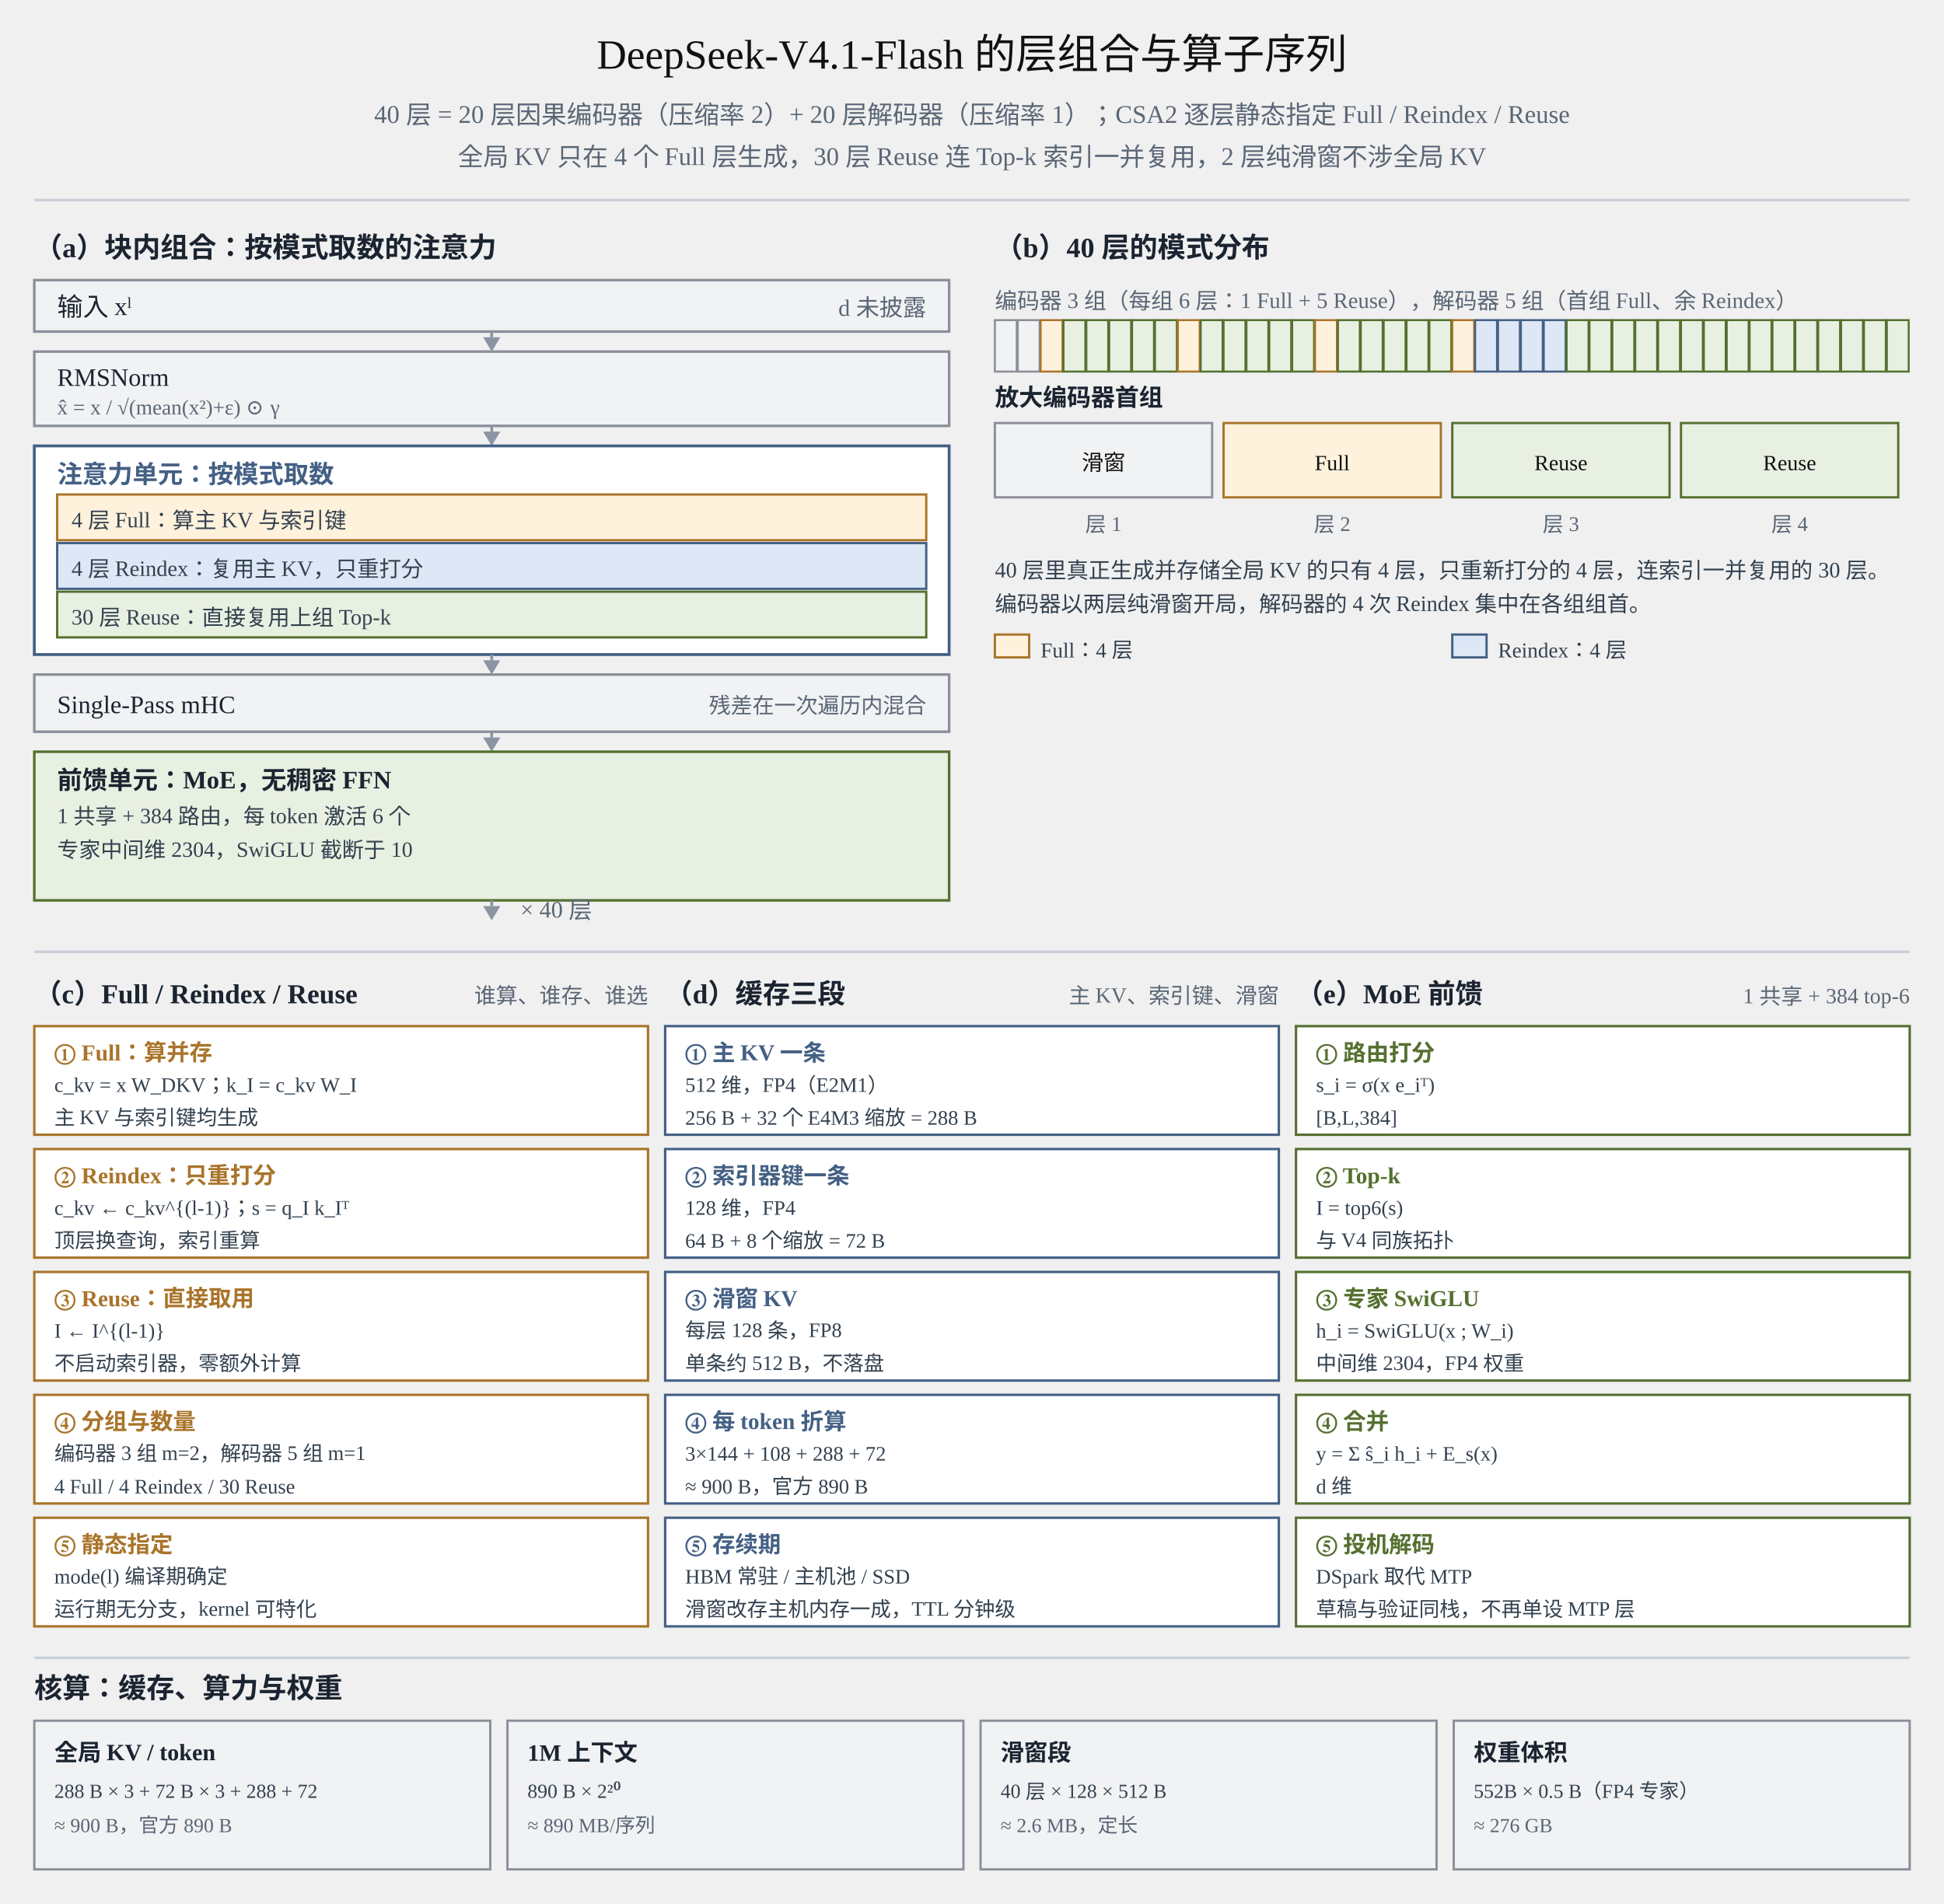
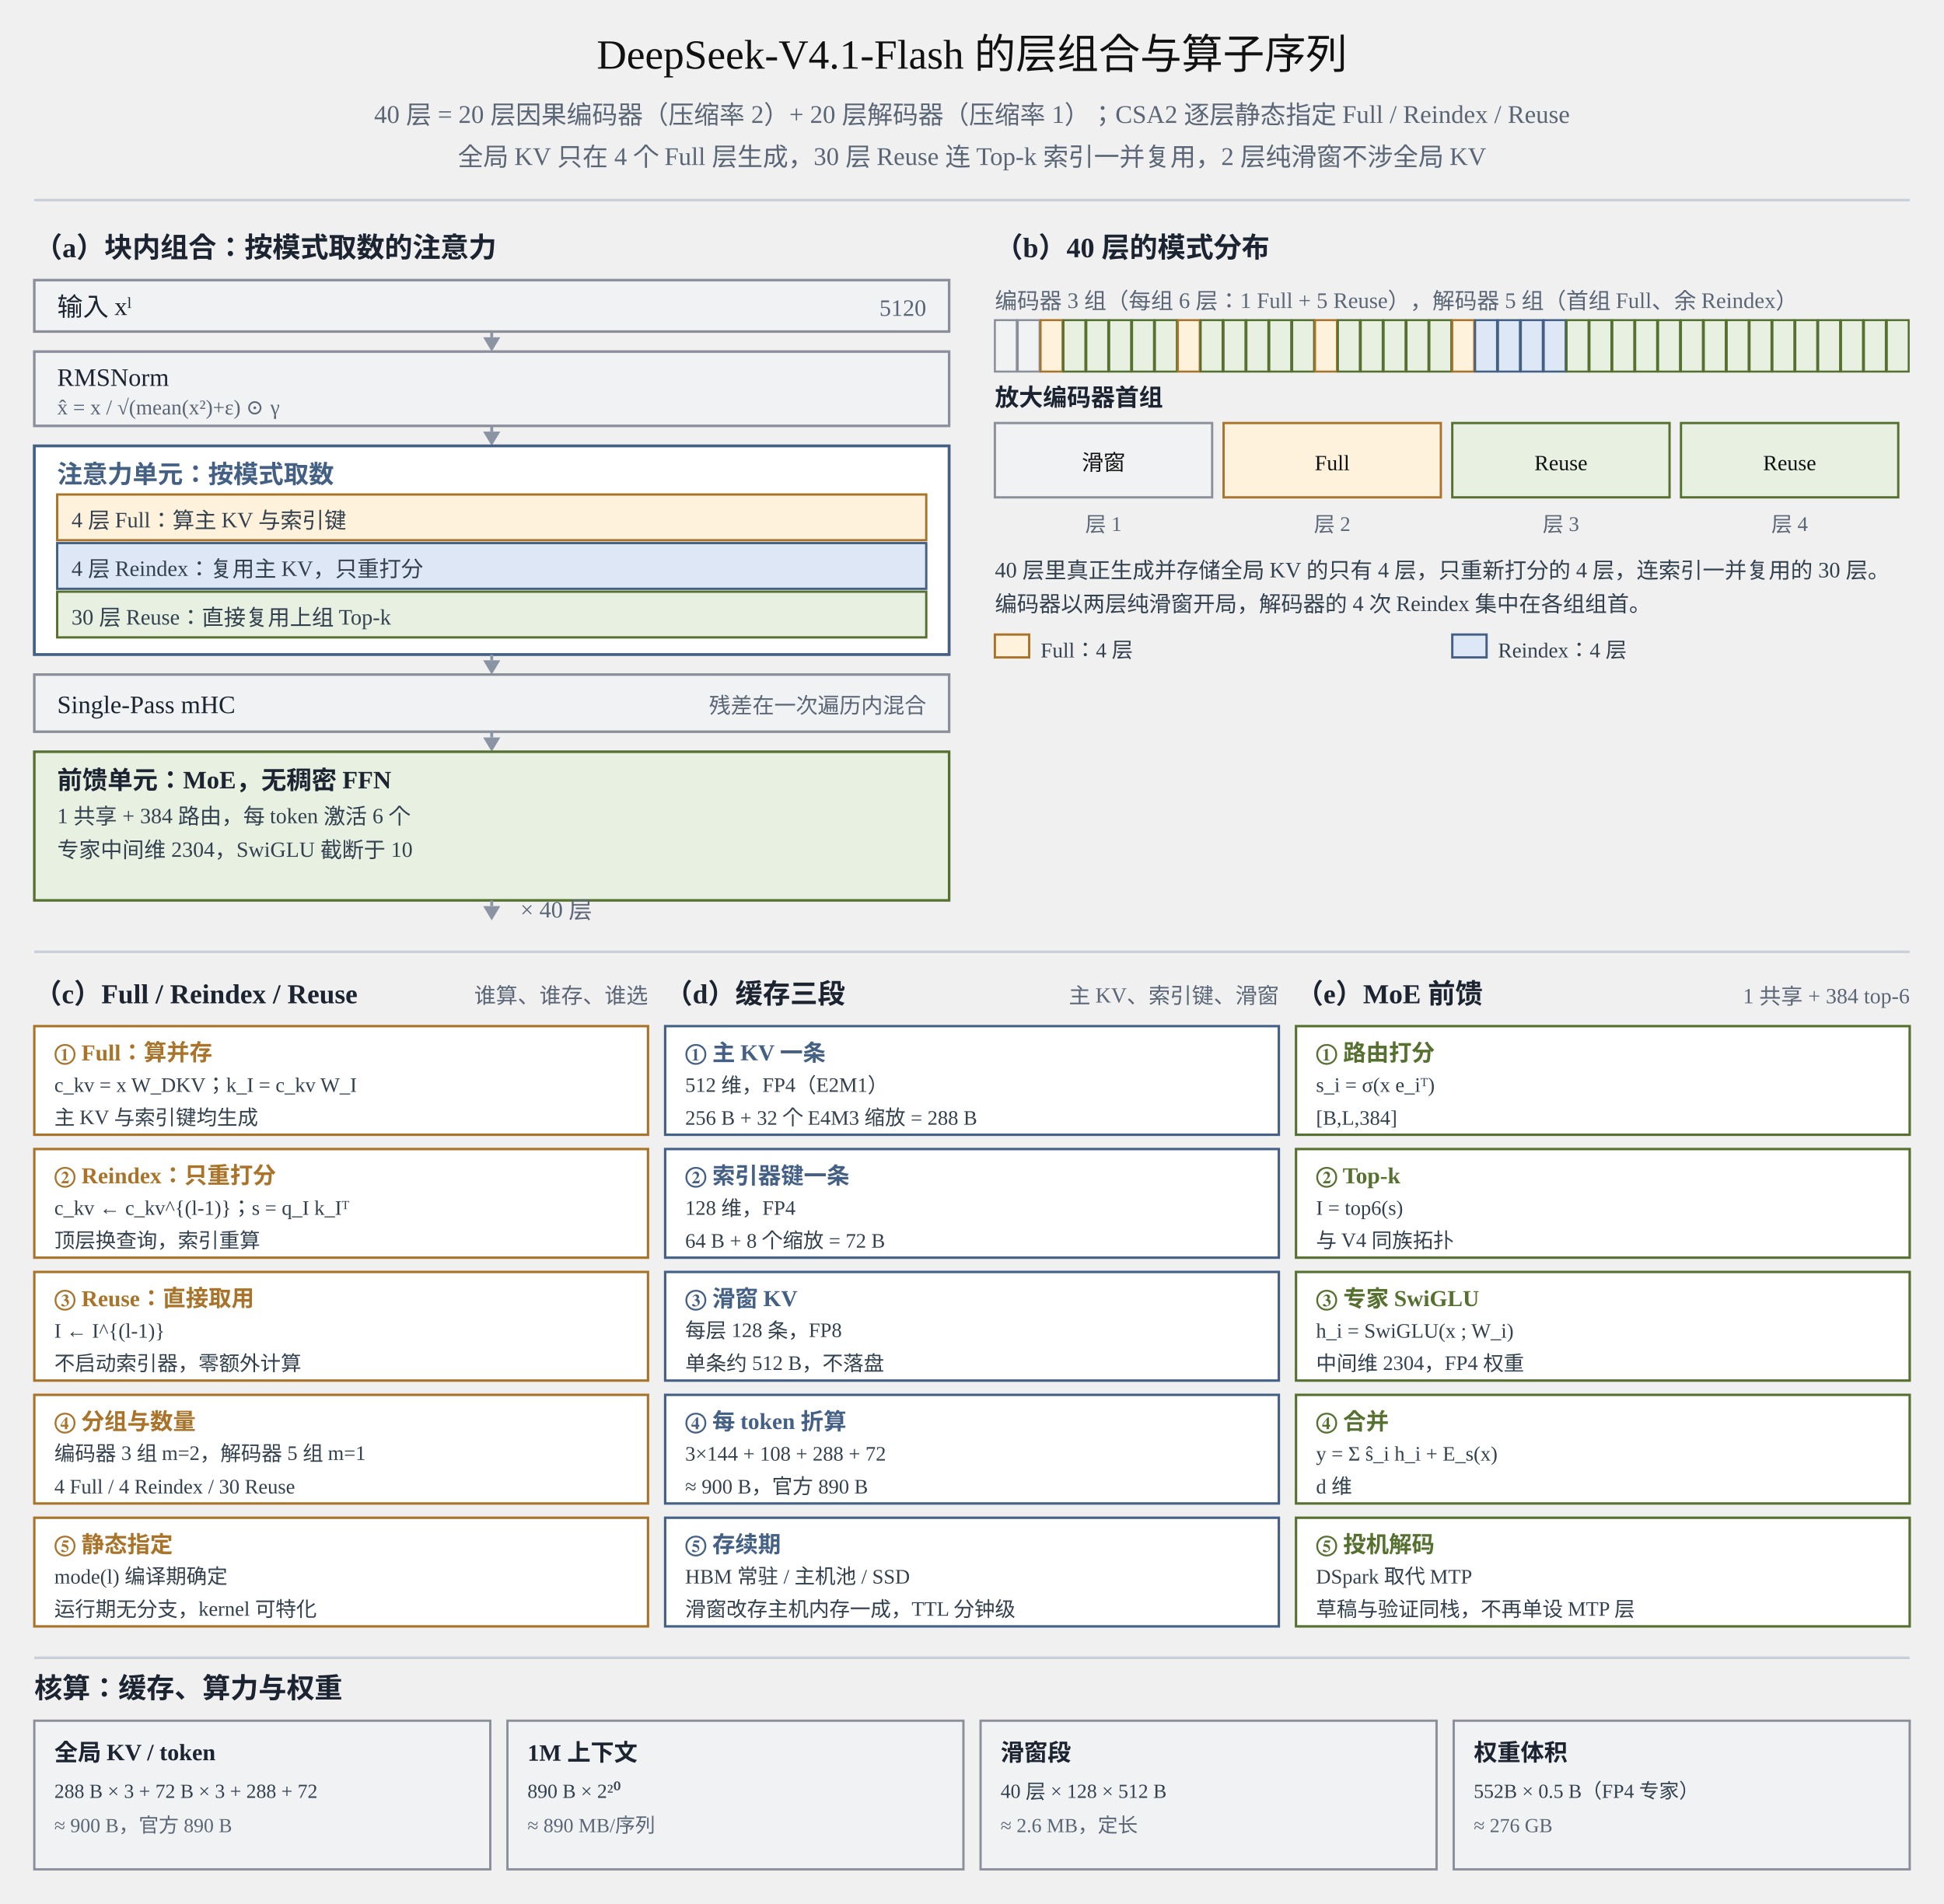
<svg xmlns="http://www.w3.org/2000/svg" width="680" height="666" viewBox="0 0 680 666" font-family="Georgia, 'Times New Roman', serif">
  <text x="340.0" y="24" font-size="14.5" fill="#111111" text-anchor="middle">DeepSeek-V4.1-Flash 的层组合与算子序列</text>
  <text x="340.0" y="43" font-size="8.9" fill="#5a6675" text-anchor="middle">40 层 = 20 层因果编码器（压缩率 2）+ 20 层解码器（压缩率 1）；CSA2 逐层静态指定 Full / Reindex / Reuse</text>
  <text x="340.0" y="58" font-size="8.9" fill="#5a6675" text-anchor="middle">全局 KV 只在 4 个 Full 层生成，30 层 Reuse 连 Top-k 索引一并复用，2 层纯滑窗不涉全局 KV</text>
  <line x1="12" y1="70" x2="668" y2="70" stroke="#c9cfd8" stroke-width="0.9" />
  <text x="12" y="90" font-size="9.8" fill="#1b2430" font-weight="bold">（a）块内组合：按模式取数的注意力</text>
  <text x="348" y="90" font-size="9.8" fill="#1b2430" font-weight="bold">（b）40 层的模式分布</text>
  <g transform="translate(0,98.0)">
    <rect x="12" y="0.0" width="320" height="18" fill="#f1f2f4" stroke="#8b8f99" stroke-width="0.9" />
  </g>
  <g transform="translate(0,98.0)">
    <text x="20" y="12.5" font-size="9.0" fill="#1b2430">输入 xˡ</text>
  </g>
  <g transform="translate(0,98.0)">
-     <text x="324" y="12.5" font-size="8.2" fill="#5a6675" text-anchor="end">d 未披露</text>
+     <text x="324" y="12.5" font-size="8.2" fill="#5a6675" text-anchor="end">5120</text>
  </g>
  <g transform="translate(0,98.0)">
    <line x1="172.0" y1="18.0" x2="172.0" y2="20.0" stroke="#8a94a3" stroke-width="1" />
    <path d="M169.0,20.0 L172.0,25.0 L175.0,20.0 z" fill="#8a94a3" />
  </g>
  <g transform="translate(0,98.0)">
    <rect x="12" y="25.0" width="320" height="26" fill="#f1f2f4" stroke="#8b8f99" stroke-width="0.9" />
  </g>
  <g transform="translate(0,98.0)">
    <text x="20" y="37.0" font-size="8.8" fill="#1b2430">RMSNorm</text>
  </g>
  <g transform="translate(0,98.0)">
    <text x="20" y="47.0" font-size="7.4" fill="#5a6675">x̂ = x / √(mean(x²)+ε) ⊙ γ</text>
  </g>
  <g transform="translate(0,98.0)">
    <line x1="172.0" y1="51.0" x2="172.0" y2="53.0" stroke="#8a94a3" stroke-width="1" />
    <path d="M169.0,53.0 L172.0,58.0 L175.0,53.0 z" fill="#8a94a3" />
  </g>
  <g transform="translate(0,98.0)">
    <rect x="12" y="58.0" width="320" height="73" fill="#ffffff" stroke="#446084" stroke-width="1.0" />
  </g>
  <g transform="translate(0,98.0)">
    <text x="20" y="71.0" font-size="8.8" fill="#446084" font-weight="bold">注意力单元：按模式取数</text>
  </g>
  <g transform="translate(0,98.0)">
    <rect x="20" y="75.0" width="304" height="16" fill="#fff2dc" stroke="#a9742a" stroke-width="0.8" />
  </g>
  <g transform="translate(0,98.0)">
    <text x="25" y="86.5" font-size="7.7" fill="#33414f">4 层 Full：算主 KV 与索引键</text>
  </g>
  <g transform="translate(0,98.0)">
    <rect x="20" y="92.0" width="304" height="16" fill="#dde7f5" stroke="#446084" stroke-width="0.8" />
  </g>
  <g transform="translate(0,98.0)">
    <text x="25" y="103.5" font-size="7.7" fill="#33414f">4 层 Reindex：复用主 KV，只重打分</text>
  </g>
  <g transform="translate(0,98.0)">
    <rect x="20" y="109.0" width="304" height="16" fill="#e8f0e2" stroke="#55702f" stroke-width="0.8" />
  </g>
  <g transform="translate(0,98.0)">
    <text x="25" y="120.5" font-size="7.7" fill="#33414f">30 层 Reuse：直接复用上组 Top-k</text>
  </g>
  <g transform="translate(0,98.0)">
    <line x1="172.0" y1="131.0" x2="172.0" y2="133.0" stroke="#8a94a3" stroke-width="1" />
    <path d="M169.0,133.0 L172.0,138.0 L175.0,133.0 z" fill="#8a94a3" />
  </g>
  <g transform="translate(0,98.0)">
    <rect x="12" y="138.0" width="320" height="20" fill="#f1f2f4" stroke="#8b8f99" stroke-width="0.9" />
  </g>
  <g transform="translate(0,98.0)">
    <text x="20" y="151.5" font-size="8.8" fill="#1b2430">Single-Pass mHC</text>
  </g>
  <g transform="translate(0,98.0)">
    <text x="324" y="151.5" font-size="7.6" fill="#5a6675" text-anchor="end">残差在一次遍历内混合</text>
  </g>
  <g transform="translate(0,98.0)">
    <line x1="172.0" y1="158.0" x2="172.0" y2="160.0" stroke="#8a94a3" stroke-width="1" />
    <path d="M169.0,160.0 L172.0,165.0 L175.0,160.0 z" fill="#8a94a3" />
  </g>
  <g transform="translate(0,98.0)">
    <rect x="12" y="165.0" width="320" height="52" fill="#e8f0e2" stroke="#55702f" stroke-width="0.9" />
  </g>
  <g transform="translate(0,98.0)">
    <text x="20" y="178.0" font-size="8.8" fill="#1b2430" font-weight="bold">前馈单元：MoE，无稠密 FFN</text>
  </g>
  <g transform="translate(0,98.0)">
    <text x="20" y="190.0" font-size="7.6" fill="#33414f">1 共享 + 384 路由，每 token 激活 6 个</text>
  </g>
  <g transform="translate(0,98.0)">
    <text x="20" y="202.0" font-size="7.6" fill="#33414f">专家中间维 2304，SwiGLU 截断于 10</text>
  </g>
  <g transform="translate(0,98.0)">
    <line x1="172.0" y1="217.0" x2="172.0" y2="219.0" stroke="#8a94a3" stroke-width="1" />
    <path d="M169.0,219.0 L172.0,224.0 L175.0,219.0 z" fill="#8a94a3" />
  </g>
  <g transform="translate(0,98.0)">
    <text x="182.0" y="223.0" font-size="8.2" fill="#5a6675">× 40 层</text>
  </g>
  <g transform="translate(0,98.0)">
    <text x="348" y="10.0" font-size="7.8" fill="#5a6675">编码器 3 组（每组 6 层：1 Full + 5 Reuse），解码器 5 组（首组 Full、余 Reindex）</text>
  </g>
  <g transform="translate(0,98.0)">
    <rect x="348.0" y="14.0" width="7.65" height="18" fill="#f1f2f4" stroke="#8b8f99" stroke-width="0.7" />
  </g>
  <g transform="translate(0,98.0)">
    <rect x="356.0" y="14.0" width="7.65" height="18" fill="#f1f2f4" stroke="#8b8f99" stroke-width="0.7" />
  </g>
  <g transform="translate(0,98.0)">
    <rect x="364.0" y="14.0" width="7.65" height="18" fill="#fff2dc" stroke="#a9742a" stroke-width="0.7" />
  </g>
  <g transform="translate(0,98.0)">
    <rect x="372.0" y="14.0" width="7.65" height="18" fill="#e8f0e2" stroke="#55702f" stroke-width="0.7" />
  </g>
  <g transform="translate(0,98.0)">
    <rect x="380.0" y="14.0" width="7.65" height="18" fill="#e8f0e2" stroke="#55702f" stroke-width="0.7" />
  </g>
  <g transform="translate(0,98.0)">
    <rect x="388.0" y="14.0" width="7.65" height="18" fill="#e8f0e2" stroke="#55702f" stroke-width="0.7" />
  </g>
  <g transform="translate(0,98.0)">
    <rect x="396.0" y="14.0" width="7.65" height="18" fill="#e8f0e2" stroke="#55702f" stroke-width="0.7" />
  </g>
  <g transform="translate(0,98.0)">
    <rect x="404.0" y="14.0" width="7.65" height="18" fill="#e8f0e2" stroke="#55702f" stroke-width="0.7" />
  </g>
  <g transform="translate(0,98.0)">
    <rect x="412.0" y="14.0" width="7.65" height="18" fill="#fff2dc" stroke="#a9742a" stroke-width="0.7" />
  </g>
  <g transform="translate(0,98.0)">
    <rect x="420.0" y="14.0" width="7.65" height="18" fill="#e8f0e2" stroke="#55702f" stroke-width="0.7" />
  </g>
  <g transform="translate(0,98.0)">
    <rect x="428.0" y="14.0" width="7.65" height="18" fill="#e8f0e2" stroke="#55702f" stroke-width="0.7" />
  </g>
  <g transform="translate(0,98.0)">
    <rect x="436.0" y="14.0" width="7.65" height="18" fill="#e8f0e2" stroke="#55702f" stroke-width="0.7" />
  </g>
  <g transform="translate(0,98.0)">
    <rect x="444.0" y="14.0" width="7.65" height="18" fill="#e8f0e2" stroke="#55702f" stroke-width="0.7" />
  </g>
  <g transform="translate(0,98.0)">
    <rect x="452.0" y="14.0" width="7.65" height="18" fill="#e8f0e2" stroke="#55702f" stroke-width="0.7" />
  </g>
  <g transform="translate(0,98.0)">
    <rect x="460.0" y="14.0" width="7.65" height="18" fill="#fff2dc" stroke="#a9742a" stroke-width="0.7" />
  </g>
  <g transform="translate(0,98.0)">
    <rect x="468.0" y="14.0" width="7.65" height="18" fill="#e8f0e2" stroke="#55702f" stroke-width="0.7" />
  </g>
  <g transform="translate(0,98.0)">
    <rect x="476.0" y="14.0" width="7.65" height="18" fill="#e8f0e2" stroke="#55702f" stroke-width="0.7" />
  </g>
  <g transform="translate(0,98.0)">
    <rect x="484.0" y="14.0" width="7.65" height="18" fill="#e8f0e2" stroke="#55702f" stroke-width="0.7" />
  </g>
  <g transform="translate(0,98.0)">
    <rect x="492.0" y="14.0" width="7.65" height="18" fill="#e8f0e2" stroke="#55702f" stroke-width="0.7" />
  </g>
  <g transform="translate(0,98.0)">
    <rect x="500.0" y="14.0" width="7.65" height="18" fill="#e8f0e2" stroke="#55702f" stroke-width="0.7" />
  </g>
  <g transform="translate(0,98.0)">
    <rect x="508.0" y="14.0" width="7.65" height="18" fill="#fff2dc" stroke="#a9742a" stroke-width="0.7" />
  </g>
  <g transform="translate(0,98.0)">
    <rect x="516.0" y="14.0" width="7.65" height="18" fill="#dde7f5" stroke="#446084" stroke-width="0.7" />
  </g>
  <g transform="translate(0,98.0)">
    <rect x="524.0" y="14.0" width="7.65" height="18" fill="#dde7f5" stroke="#446084" stroke-width="0.7" />
  </g>
  <g transform="translate(0,98.0)">
    <rect x="532.0" y="14.0" width="7.65" height="18" fill="#dde7f5" stroke="#446084" stroke-width="0.7" />
  </g>
  <g transform="translate(0,98.0)">
    <rect x="540.0" y="14.0" width="7.65" height="18" fill="#dde7f5" stroke="#446084" stroke-width="0.7" />
  </g>
  <g transform="translate(0,98.0)">
    <rect x="548.0" y="14.0" width="7.65" height="18" fill="#e8f0e2" stroke="#55702f" stroke-width="0.7" />
  </g>
  <g transform="translate(0,98.0)">
    <rect x="556.0" y="14.0" width="7.65" height="18" fill="#e8f0e2" stroke="#55702f" stroke-width="0.7" />
  </g>
  <g transform="translate(0,98.0)">
    <rect x="564.0" y="14.0" width="7.65" height="18" fill="#e8f0e2" stroke="#55702f" stroke-width="0.7" />
  </g>
  <g transform="translate(0,98.0)">
    <rect x="572.0" y="14.0" width="7.65" height="18" fill="#e8f0e2" stroke="#55702f" stroke-width="0.7" />
  </g>
  <g transform="translate(0,98.0)">
    <rect x="580.0" y="14.0" width="7.65" height="18" fill="#e8f0e2" stroke="#55702f" stroke-width="0.7" />
  </g>
  <g transform="translate(0,98.0)">
    <rect x="588.0" y="14.0" width="7.65" height="18" fill="#e8f0e2" stroke="#55702f" stroke-width="0.7" />
  </g>
  <g transform="translate(0,98.0)">
    <rect x="596.0" y="14.0" width="7.65" height="18" fill="#e8f0e2" stroke="#55702f" stroke-width="0.7" />
  </g>
  <g transform="translate(0,98.0)">
    <rect x="604.0" y="14.0" width="7.65" height="18" fill="#e8f0e2" stroke="#55702f" stroke-width="0.7" />
  </g>
  <g transform="translate(0,98.0)">
    <rect x="612.0" y="14.0" width="7.65" height="18" fill="#e8f0e2" stroke="#55702f" stroke-width="0.7" />
  </g>
  <g transform="translate(0,98.0)">
    <rect x="620.0" y="14.0" width="7.65" height="18" fill="#e8f0e2" stroke="#55702f" stroke-width="0.7" />
  </g>
  <g transform="translate(0,98.0)">
    <rect x="628.0" y="14.0" width="7.65" height="18" fill="#e8f0e2" stroke="#55702f" stroke-width="0.7" />
  </g>
  <g transform="translate(0,98.0)">
    <rect x="636.0" y="14.0" width="7.65" height="18" fill="#e8f0e2" stroke="#55702f" stroke-width="0.7" />
  </g>
  <g transform="translate(0,98.0)">
    <rect x="644.0" y="14.0" width="7.65" height="18" fill="#e8f0e2" stroke="#55702f" stroke-width="0.7" />
  </g>
  <g transform="translate(0,98.0)">
    <rect x="652.0" y="14.0" width="7.65" height="18" fill="#e8f0e2" stroke="#55702f" stroke-width="0.7" />
  </g>
  <g transform="translate(0,98.0)">
    <rect x="660.0" y="14.0" width="7.65" height="18" fill="#e8f0e2" stroke="#55702f" stroke-width="0.7" />
  </g>
  <g transform="translate(0,98.0)">
    <text x="348" y="44.0" font-size="8.4" fill="#1b2430" font-weight="bold">放大编码器首组</text>
  </g>
  <g transform="translate(0,98.0)">
    <rect x="348.0" y="50.0" width="76.0" height="26" fill="#f1f2f4" stroke="#8b8f99" stroke-width="0.8" />
  </g>
  <g transform="translate(0,98.0)">
    <text x="386.0" y="66.5" font-size="7.6" fill="#111111" text-anchor="middle">滑窗</text>
  </g>
  <g transform="translate(0,98.0)">
    <text x="386.0" y="88.0" font-size="7.3" fill="#5a6675" text-anchor="middle">层 1</text>
  </g>
  <g transform="translate(0,98.0)">
    <rect x="428.0" y="50.0" width="76.0" height="26" fill="#fff2dc" stroke="#a9742a" stroke-width="0.8" />
  </g>
  <g transform="translate(0,98.0)">
    <text x="466.0" y="66.5" font-size="7.6" fill="#111111" text-anchor="middle">Full</text>
  </g>
  <g transform="translate(0,98.0)">
    <text x="466.0" y="88.0" font-size="7.3" fill="#5a6675" text-anchor="middle">层 2</text>
  </g>
  <g transform="translate(0,98.0)">
    <rect x="508.0" y="50.0" width="76.0" height="26" fill="#e8f0e2" stroke="#55702f" stroke-width="0.8" />
  </g>
  <g transform="translate(0,98.0)">
    <text x="546.0" y="66.5" font-size="7.6" fill="#111111" text-anchor="middle">Reuse</text>
  </g>
  <g transform="translate(0,98.0)">
    <text x="546.0" y="88.0" font-size="7.3" fill="#5a6675" text-anchor="middle">层 3</text>
  </g>
  <g transform="translate(0,98.0)">
    <rect x="588.0" y="50.0" width="76.0" height="26" fill="#e8f0e2" stroke="#55702f" stroke-width="0.8" />
  </g>
  <g transform="translate(0,98.0)">
    <text x="626.0" y="66.5" font-size="7.6" fill="#111111" text-anchor="middle">Reuse</text>
  </g>
  <g transform="translate(0,98.0)">
    <text x="626.0" y="88.0" font-size="7.3" fill="#5a6675" text-anchor="middle">层 4</text>
  </g>
  <g transform="translate(0,98.0)">
    <text x="348" y="104.0" font-size="7.7" fill="#33414f">40 层里真正生成并存储全局 KV 的只有 4 层，只重新打分的 4 层，连索引一并复用的 30 层。</text>
  </g>
  <g transform="translate(0,98.0)">
    <text x="348" y="116.0" font-size="7.7" fill="#33414f">编码器以两层纯滑窗开局，解码器的 4 次 Reindex 集中在各组组首。</text>
  </g>
  <g transform="translate(0,98.0)">
    <rect x="348" y="124.0" width="12" height="8" fill="#fff2dc" stroke="#a9742a" stroke-width="0.8" />
  </g>
  <g transform="translate(0,98.0)">
    <text x="364" y="132.0" font-size="7.4" fill="#33414f">Full：4 层</text>
  </g>
  <g transform="translate(0,98.0)">
    <rect x="508" y="124.0" width="12" height="8" fill="#dde7f5" stroke="#446084" stroke-width="0.8" />
  </g>
  <g transform="translate(0,98.0)">
    <text x="524" y="132.0" font-size="7.4" fill="#33414f">Reindex：4 层</text>
  </g>
  <line x1="12" y1="333.0" x2="668" y2="333.0" stroke="#c9cfd8" stroke-width="0.9" />
  <text x="12.0" y="351.0" font-size="9.6" fill="#1b2430" font-weight="bold">（c）Full / Reindex / Reuse</text>
  <text x="226.667" y="351.0" font-size="7.6" fill="#5a6675" text-anchor="end">谁算、谁存、谁选</text>
  <rect x="12.0" y="359.0" width="214.667" height="38.0" fill="#ffffff" stroke="#a9742a" stroke-width="0.85" />
  <text x="19.0" y="371.0" font-size="8.0" fill="#a9742a" font-weight="bold">① Full：算并存</text>
  <text x="19.0" y="382.0" font-size="7.2" fill="#33414f">c_kv = x W_DKV；k_I = c_kv W_I</text>
  <text x="19.0" y="393.5" font-size="7.2" fill="#33414f">主 KV 与索引键均生成</text>
  <rect x="12.0" y="402.0" width="214.667" height="38.0" fill="#ffffff" stroke="#a9742a" stroke-width="0.85" />
  <text x="19.0" y="414.0" font-size="8.0" fill="#a9742a" font-weight="bold">② Reindex：只重打分</text>
  <text x="19.0" y="425.0" font-size="7.2" fill="#33414f">c_kv ← c_kv^{(l-1)}；s = q_I k_Iᵀ</text>
  <text x="19.0" y="436.5" font-size="7.2" fill="#33414f">顶层换查询，索引重算</text>
  <rect x="12.0" y="445.0" width="214.667" height="38.0" fill="#ffffff" stroke="#a9742a" stroke-width="0.85" />
  <text x="19.0" y="457.0" font-size="8.0" fill="#a9742a" font-weight="bold">③ Reuse：直接取用</text>
  <text x="19.0" y="468.0" font-size="7.2" fill="#33414f">I ← I^{(l-1)}</text>
  <text x="19.0" y="479.5" font-size="7.2" fill="#33414f">不启动索引器，零额外计算</text>
  <rect x="12.0" y="488.0" width="214.667" height="38.0" fill="#ffffff" stroke="#a9742a" stroke-width="0.85" />
  <text x="19.0" y="500.0" font-size="8.0" fill="#a9742a" font-weight="bold">④ 分组与数量</text>
  <text x="19.0" y="511.0" font-size="7.2" fill="#33414f">编码器 3 组 m=2，解码器 5 组 m=1</text>
  <text x="19.0" y="522.5" font-size="7.2" fill="#33414f">4 Full / 4 Reindex / 30 Reuse</text>
  <rect x="12.0" y="531.0" width="214.667" height="38.0" fill="#ffffff" stroke="#a9742a" stroke-width="0.85" />
  <text x="19.0" y="543.0" font-size="8.0" fill="#a9742a" font-weight="bold">⑤ 静态指定</text>
  <text x="19.0" y="554.0" font-size="7.2" fill="#33414f">mode(l) 编译期确定</text>
  <text x="19.0" y="565.5" font-size="7.2" fill="#33414f">运行期无分支，kernel 可特化</text>
  <text x="232.667" y="351.0" font-size="9.6" fill="#1b2430" font-weight="bold">（d）缓存三段</text>
  <text x="447.333" y="351.0" font-size="7.6" fill="#5a6675" text-anchor="end">主 KV、索引键、滑窗</text>
  <rect x="232.667" y="359.0" width="214.667" height="38.0" fill="#ffffff" stroke="#446084" stroke-width="0.85" />
  <text x="239.667" y="371.0" font-size="8.0" fill="#446084" font-weight="bold">① 主 KV 一条</text>
  <text x="239.667" y="382.0" font-size="7.2" fill="#33414f">512 维，FP4（E2M1）</text>
  <text x="239.667" y="393.5" font-size="7.2" fill="#33414f">256 B + 32 个 E4M3 缩放 = 288 B</text>
  <rect x="232.667" y="402.0" width="214.667" height="38.0" fill="#ffffff" stroke="#446084" stroke-width="0.85" />
  <text x="239.667" y="414.0" font-size="8.0" fill="#446084" font-weight="bold">② 索引器键一条</text>
  <text x="239.667" y="425.0" font-size="7.2" fill="#33414f">128 维，FP4</text>
  <text x="239.667" y="436.5" font-size="7.2" fill="#33414f">64 B + 8 个缩放 = 72 B</text>
  <rect x="232.667" y="445.0" width="214.667" height="38.0" fill="#ffffff" stroke="#446084" stroke-width="0.85" />
  <text x="239.667" y="457.0" font-size="8.0" fill="#446084" font-weight="bold">③ 滑窗 KV</text>
  <text x="239.667" y="468.0" font-size="7.2" fill="#33414f">每层 128 条，FP8</text>
  <text x="239.667" y="479.5" font-size="7.2" fill="#33414f">单条约 512 B，不落盘</text>
  <rect x="232.667" y="488.0" width="214.667" height="38.0" fill="#ffffff" stroke="#446084" stroke-width="0.85" />
  <text x="239.667" y="500.0" font-size="8.0" fill="#446084" font-weight="bold">④ 每 token 折算</text>
  <text x="239.667" y="511.0" font-size="7.2" fill="#33414f">3×144 + 108 + 288 + 72</text>
  <text x="239.667" y="522.5" font-size="7.2" fill="#33414f">≈ 900 B，官方 890 B</text>
  <rect x="232.667" y="531.0" width="214.667" height="38.0" fill="#ffffff" stroke="#446084" stroke-width="0.85" />
  <text x="239.667" y="543.0" font-size="8.0" fill="#446084" font-weight="bold">⑤ 存续期</text>
  <text x="239.667" y="554.0" font-size="7.2" fill="#33414f">HBM 常驻 / 主机池 / SSD</text>
  <text x="239.667" y="565.5" font-size="7.2" fill="#33414f">滑窗改存主机内存一成，TTL 分钟级</text>
  <text x="453.333" y="351.0" font-size="9.6" fill="#1b2430" font-weight="bold">（e）MoE 前馈</text>
  <text x="668.0" y="351.0" font-size="7.6" fill="#5a6675" text-anchor="end">1 共享 + 384 top-6</text>
  <rect x="453.333" y="359.0" width="214.667" height="38.0" fill="#ffffff" stroke="#55702f" stroke-width="0.85" />
  <text x="460.333" y="371.0" font-size="8.0" fill="#55702f" font-weight="bold">① 路由打分</text>
  <text x="460.333" y="382.0" font-size="7.2" fill="#33414f">s_i = σ(x e_iᵀ)</text>
  <text x="460.333" y="393.5" font-size="7.2" fill="#33414f">[B,L,384]</text>
  <rect x="453.333" y="402.0" width="214.667" height="38.0" fill="#ffffff" stroke="#55702f" stroke-width="0.85" />
  <text x="460.333" y="414.0" font-size="8.0" fill="#55702f" font-weight="bold">② Top-k</text>
  <text x="460.333" y="425.0" font-size="7.2" fill="#33414f">I = top6(s)</text>
  <text x="460.333" y="436.5" font-size="7.2" fill="#33414f">与 V4 同族拓扑</text>
  <rect x="453.333" y="445.0" width="214.667" height="38.0" fill="#ffffff" stroke="#55702f" stroke-width="0.85" />
  <text x="460.333" y="457.0" font-size="8.0" fill="#55702f" font-weight="bold">③ 专家 SwiGLU</text>
  <text x="460.333" y="468.0" font-size="7.2" fill="#33414f">h_i = SwiGLU(x ; W_i)</text>
  <text x="460.333" y="479.5" font-size="7.2" fill="#33414f">中间维 2304，FP4 权重</text>
  <rect x="453.333" y="488.0" width="214.667" height="38.0" fill="#ffffff" stroke="#55702f" stroke-width="0.85" />
  <text x="460.333" y="500.0" font-size="8.0" fill="#55702f" font-weight="bold">④ 合并</text>
  <text x="460.333" y="511.0" font-size="7.2" fill="#33414f">y = Σ ŝ_i h_i + E_s(x)</text>
  <text x="460.333" y="522.5" font-size="7.2" fill="#33414f">d 维</text>
  <rect x="453.333" y="531.0" width="214.667" height="38.0" fill="#ffffff" stroke="#55702f" stroke-width="0.85" />
  <text x="460.333" y="543.0" font-size="8.0" fill="#55702f" font-weight="bold">⑤ 投机解码</text>
  <text x="460.333" y="554.0" font-size="7.2" fill="#33414f">DSpark 取代 MTP</text>
  <text x="460.333" y="565.5" font-size="7.2" fill="#33414f">草稿与验证同栈，不再单设 MTP 层</text>
  <line x1="12" y1="580.0" x2="668" y2="580.0" stroke="#c9cfd8" stroke-width="0.9" />
  <text x="12" y="594.0" font-size="9.8" fill="#1b2430" font-weight="bold">核算：缓存、算力与权重</text>
  <rect x="12.0" y="602.0" width="159.5" height="52" fill="#f1f2f4" stroke="#8b8f99" stroke-width="0.8" />
  <text x="19.0" y="616.0" font-size="8.2" fill="#1b2430" font-weight="bold">全局 KV / token</text>
  <text x="19.0" y="629.0" font-size="7.0" fill="#33414f">288 B × 3 + 72 B × 3 + 288 + 72</text>
  <text x="19.0" y="641.0" font-size="7.0" fill="#5a6675">≈ 900 B，官方 890 B</text>
  <rect x="177.5" y="602.0" width="159.5" height="52" fill="#f1f2f4" stroke="#8b8f99" stroke-width="0.8" />
  <text x="184.5" y="616.0" font-size="8.2" fill="#1b2430" font-weight="bold">1M 上下文</text>
  <text x="184.5" y="629.0" font-size="7.0" fill="#33414f">890 B × 2²⁰</text>
  <text x="184.5" y="641.0" font-size="7.0" fill="#5a6675">≈ 890 MB/序列</text>
  <rect x="343.0" y="602.0" width="159.5" height="52" fill="#f1f2f4" stroke="#8b8f99" stroke-width="0.8" />
  <text x="350.0" y="616.0" font-size="8.2" fill="#1b2430" font-weight="bold">滑窗段</text>
  <text x="350.0" y="629.0" font-size="7.0" fill="#33414f">40 层 × 128 × 512 B</text>
  <text x="350.0" y="641.0" font-size="7.0" fill="#5a6675">≈ 2.6 MB，定长</text>
  <rect x="508.5" y="602.0" width="159.5" height="52" fill="#f1f2f4" stroke="#8b8f99" stroke-width="0.8" />
  <text x="515.5" y="616.0" font-size="8.2" fill="#1b2430" font-weight="bold">权重体积</text>
  <text x="515.5" y="629.0" font-size="7.0" fill="#33414f">552B × 0.5 B（FP4 专家）</text>
  <text x="515.5" y="641.0" font-size="7.0" fill="#5a6675">≈ 276 GB</text>
</svg>
